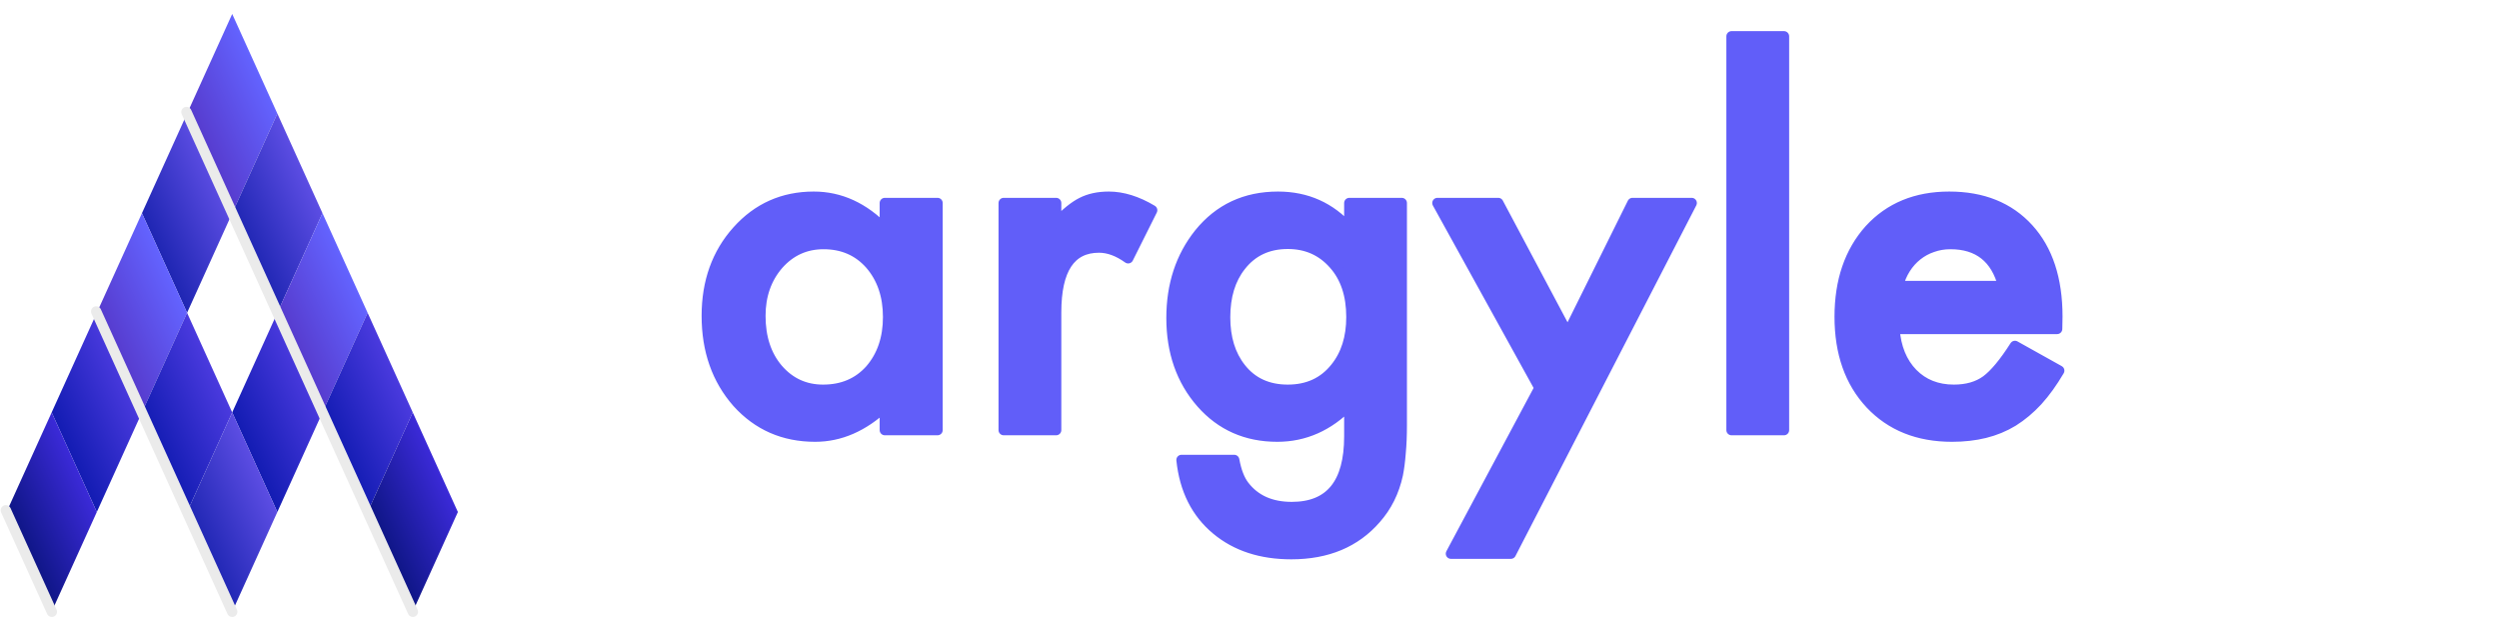
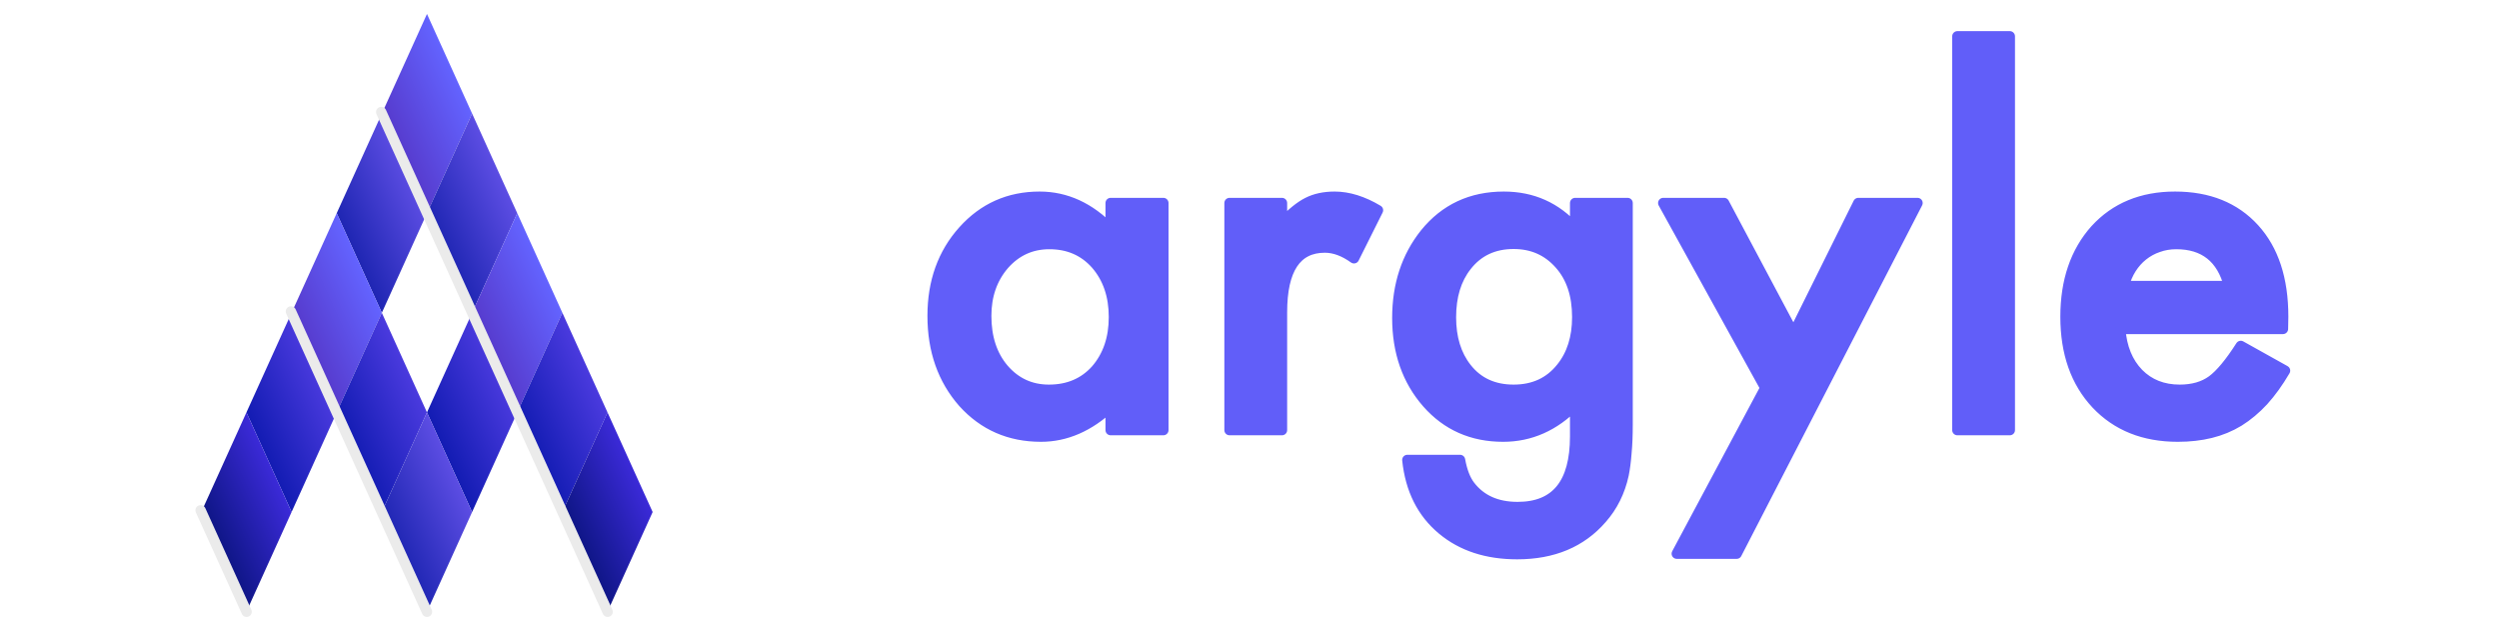
<svg xmlns="http://www.w3.org/2000/svg" xmlns:xlink="http://www.w3.org/1999/xlink" width="261" height="66" viewBox="0.112 0.29 273.916 66.335" fill="none" version="1.1" id="svg4">
  <defs id="defs5" />
  <symbol id="logo-symbol-wordmark">
-     <g transform="matrix(0.904306, 0, 0, 0.904306, -40.33122, 23.54641)" style="">
+     <g transform="matrix(0.904306, 0, 0, 0.904306, -30.33122, 23.54641)" style="">
      <rect x="-251.294" y="576.865" width="11.677" height="8.781" transform="matrix(0.412848, 0.9108, -0.548968, 1.211099, 493.134, -495.1933)" fill="url(#gradient-1-74)" />
      <rect x="-239.617" y="576.865" width="11.677" height="8.781" transform="matrix(0.412848, 0.9108, -0.548968, 1.211099, 493.134, -495.1933)" fill="url(#gradient-0-65)" />
      <rect x="-227.941" y="576.865" width="11.677" height="8.781" transform="matrix(0.412848, 0.9108, -0.548968, 1.211099, 493.134, -495.1933)" fill="url(#gradient-1-75)" />
      <rect x="-216.264" y="576.865" width="11.677" height="8.781" fill="url(#gradient-106-90)" transform="matrix(0.412848, 0.9108, -0.548968, 1.211099, 493.134, -495.1933)" />
      <rect x="-204.588" y="576.865" width="11.677" height="8.781" transform="matrix(0.412848, 0.9108, -0.548968, 1.211099, 493.134, -495.1933)" fill="url(#gradient-99-42)" />
      <rect x="-251.294" y="585.647" width="11.677" height="8.781" transform="matrix(0.412848, 0.9108, -0.548968, 1.211099, 493.134, -495.1933)" fill="url(#gradient-0-66)" />
      <rect x="-227.941" y="585.647" width="11.677" height="8.781" fill="url(#gradient-106-91)" transform="matrix(0.412848, 0.9108, -0.548968, 1.211099, 493.134, -495.1933)" />
      <rect x="-251.294" y="594.428" width="11.677" height="8.781" transform="matrix(0.412848, 0.9108, -0.548968, 1.211099, 493.134, -495.1933)" fill="url(#gradient-1-76)" />
      <rect x="-239.617" y="594.428" width="11.677" height="8.781" fill="url(#gradient-106-92)" transform="matrix(0.412848, 0.9108, -0.548968, 1.211099, 493.134, -495.1933)" />
      <rect x="-227.941" y="594.428" width="11.677" height="8.781" transform="matrix(0.412848, 0.9108, -0.548968, 1.211099, 493.134, -495.1933)" fill="url(#gradient-0-67)" />
      <rect x="-251.294" y="603.209" width="11.677" height="8.781" fill="url(#gradient-106-93)" transform="matrix(0.412848, 0.9108, -0.548968, 1.211099, 493.134, -495.1933)" />
      <rect x="-251.294" y="611.991" width="11.677" height="8.781" transform="matrix(0.412848, 0.9108, -0.548968, 1.211099, 493.134, -495.1933)" fill="url(#gradient-99-45)" />
      <line style="fill: rgb(216, 216, 216); stroke-linecap: round; stroke: rgb(235, 235, 235); stroke-width: 1.106px;" x1="67.82" y1="-14.957" x2="92.001" y2="38.394" />
      <line style="fill: rgb(216, 216, 216); stroke-linecap: round; stroke: rgb(235, 235, 235); stroke-width: 1.106px;" x1="58.175" y1="6.333" x2="72.706" y2="38.394" />
      <line style="fill: rgb(216, 216, 216); stroke-linecap: round; stroke: rgb(235, 235, 235); stroke-width: 1.106px;" x1="48.53" y1="27.56" x2="53.441" y2="38.394" />
    </g>
-     <path d="M 88.452 18.802 L 93.54 18.802 L 93.54 40.727 L 88.452 40.727 L 88.452 38.431 C 86.366 40.382 84.123 41.357 81.722 41.357 C 78.691 41.357 76.185 40.262 74.204 38.071 C 72.238 35.835 71.255 33.044 71.255 29.697 C 71.255 26.411 72.238 23.672 74.204 21.481 C 76.17 19.29 78.631 18.195 81.587 18.195 C 84.138 18.195 86.427 19.245 88.452 21.346 L 88.452 18.802 Z M 76.432 29.697 C 76.432 31.798 76.995 33.509 78.12 34.829 C 79.276 36.165 80.732 36.833 82.487 36.833 C 84.363 36.833 85.879 36.188 87.034 34.897 C 88.19 33.561 88.768 31.866 88.768 29.81 C 88.768 27.754 88.19 26.058 87.034 24.723 C 85.879 23.417 84.378 22.764 82.532 22.764 C 80.792 22.764 79.336 23.424 78.165 24.745 C 77.01 26.081 76.432 27.731 76.432 29.697 Z M 99.932 18.802 L 104.997 18.802 L 104.997 20.761 C 105.927 19.785 106.753 19.118 107.473 18.757 C 108.208 18.382 109.079 18.195 110.084 18.195 C 111.42 18.195 112.815 18.63 114.271 19.5 L 111.953 24.137 C 110.992 23.447 110.054 23.102 109.139 23.102 C 106.378 23.102 104.997 25.188 104.997 29.36 L 104.997 40.727 L 99.932 40.727 L 99.932 18.802 Z M 138.379 40.209 C 138.379 41.245 138.342 42.153 138.267 42.933 C 138.207 43.728 138.116 44.426 137.996 45.026 C 137.636 46.677 136.931 48.095 135.88 49.281 C 133.9 51.562 131.176 52.702 127.709 52.702 C 124.783 52.702 122.375 51.914 120.484 50.339 C 118.533 48.718 117.407 46.474 117.107 43.608 L 122.195 43.608 C 122.39 44.689 122.712 45.522 123.162 46.107 C 124.213 47.472 125.744 48.155 127.754 48.155 C 131.461 48.155 133.314 45.882 133.314 41.335 L 133.314 38.273 C 131.303 40.329 128.985 41.357 126.359 41.357 C 123.373 41.357 120.926 40.277 119.021 38.116 C 117.1 35.925 116.139 33.186 116.139 29.9 C 116.139 26.703 117.032 23.987 118.818 21.751 C 120.739 19.38 123.275 18.195 126.426 18.195 C 129.188 18.195 131.484 19.223 133.314 21.279 L 133.314 18.802 L 138.379 18.802 L 138.379 40.209 Z M 133.517 29.81 C 133.517 27.679 132.947 25.976 131.806 24.7 C 130.651 23.394 129.173 22.742 127.372 22.742 C 125.451 22.742 123.935 23.455 122.825 24.88 C 121.819 26.156 121.317 27.806 121.317 29.832 C 121.317 31.828 121.819 33.464 122.825 34.739 C 123.92 36.135 125.436 36.833 127.372 36.833 C 129.308 36.833 130.838 36.128 131.964 34.717 C 132.999 33.441 133.517 31.806 133.517 29.81 Z M 151.682 36.653 L 141.823 18.802 L 147.698 18.802 L 154.406 31.408 L 160.664 18.802 L 166.381 18.802 L 148.914 52.657 L 143.129 52.657 L 151.682 36.653 Z M 175.295 2.708 L 175.295 40.727 L 170.23 40.727 L 170.23 2.708 L 175.295 2.708 Z M 201.677 30.958 L 185.965 30.958 C 186.1 32.759 186.685 34.192 187.72 35.257 C 188.756 36.308 190.084 36.833 191.705 36.833 C 192.965 36.833 194.008 36.533 194.834 35.932 C 195.644 35.332 196.567 34.222 197.602 32.601 L 201.879 34.987 C 201.219 36.112 200.521 37.08 199.786 37.891 C 199.05 38.686 198.263 39.346 197.422 39.872 C 196.582 40.382 195.674 40.757 194.698 40.997 C 193.723 41.237 192.665 41.357 191.525 41.357 C 188.253 41.357 185.627 40.307 183.646 38.206 C 181.665 36.09 180.675 33.284 180.675 29.787 C 180.675 26.321 181.635 23.515 183.556 21.369 C 185.492 19.253 188.058 18.195 191.254 18.195 C 194.481 18.195 197.032 19.223 198.908 21.279 C 200.769 23.319 201.699 26.148 201.699 29.765 L 201.677 30.958 Z M 196.477 26.816 C 195.771 24.115 194.068 22.764 191.367 22.764 C 190.752 22.764 190.174 22.862 189.634 23.057 C 189.094 23.237 188.598 23.507 188.148 23.867 C 187.713 24.212 187.338 24.633 187.023 25.128 C 186.708 25.623 186.467 26.186 186.302 26.816 L 196.477 26.816 Z" id="text21" fill="#615ef9" stroke="#615ef9" stroke-linejoin="round" aria-label="argyle" />
+     <path d="M 101.452 18.802 L 106.54 18.802 L 106.54 40.727 L 101.452 40.727 L 101.452 38.431 C 99.366 40.382 97.123 41.357 94.722 41.357 C 91.691 41.357 89.185 40.262 87.204 38.071 C 85.238 35.835 84.255 33.044 84.255 29.697 C 84.255 26.411 85.238 23.672 87.204 21.481 C 89.17 19.29 91.631 18.195 94.587 18.195 C 97.138 18.195 99.427 19.245 101.452 21.346 L 101.452 18.802 Z M 89.432 29.697 C 89.432 31.798 89.995 33.509 91.12 34.829 C 92.276 36.165 93.732 36.833 95.487 36.833 C 97.363 36.833 98.879 36.188 100.034 34.897 C 101.19 33.561 101.768 31.866 101.768 29.81 C 101.768 27.754 101.19 26.058 100.034 24.723 C 98.879 23.417 97.378 22.764 95.532 22.764 C 93.792 22.764 92.336 23.424 91.165 24.745 C 90.01 26.081 89.432 27.731 89.432 29.697 Z M 112.932 18.802 L 117.997 18.802 L 117.997 20.761 C 118.927 19.785 119.753 19.118 120.473 18.757 C 121.208 18.382 122.079 18.195 123.084 18.195 C 124.42 18.195 125.815 18.63 127.271 19.5 L 124.953 24.137 C 123.992 23.447 123.054 23.102 122.139 23.102 C 119.378 23.102 117.997 25.188 117.997 29.36 L 117.997 40.727 L 112.932 40.727 L 112.932 18.802 Z M 151.379 40.209 C 151.379 41.245 151.342 42.153 151.267 42.933 C 151.207 43.728 151.116 44.426 150.996 45.026 C 150.636 46.677 149.931 48.095 148.88 49.281 C 146.9 51.562 144.176 52.702 140.709 52.702 C 137.783 52.702 135.375 51.914 133.484 50.339 C 131.533 48.718 130.407 46.474 130.107 43.608 L 135.195 43.608 C 135.39 44.689 135.712 45.522 136.162 46.107 C 137.213 47.472 138.744 48.155 140.754 48.155 C 144.461 48.155 146.314 45.882 146.314 41.335 L 146.314 38.273 C 144.303 40.329 141.985 41.357 139.359 41.357 C 136.373 41.357 133.926 40.277 132.021 38.116 C 130.1 35.925 129.139 33.186 129.139 29.9 C 129.139 26.703 130.032 23.987 131.818 21.751 C 133.739 19.38 136.275 18.195 139.426 18.195 C 142.188 18.195 144.484 19.223 146.314 21.279 L 146.314 18.802 L 151.379 18.802 L 151.379 40.209 Z M 146.517 29.81 C 146.517 27.679 145.947 25.976 144.806 24.7 C 143.651 23.394 142.173 22.742 140.372 22.742 C 138.451 22.742 136.935 23.455 135.825 24.88 C 134.819 26.156 134.317 27.806 134.317 29.832 C 134.317 31.828 134.819 33.464 135.825 34.739 C 136.92 36.135 138.436 36.833 140.372 36.833 C 142.308 36.833 143.838 36.128 144.964 34.717 C 145.999 33.441 146.517 31.806 146.517 29.81 Z M 164.682 36.653 L 154.823 18.802 L 160.698 18.802 L 167.406 31.408 L 173.664 18.802 L 179.381 18.802 L 161.914 52.657 L 156.129 52.657 L 164.682 36.653 Z M 188.295 2.708 L 188.295 40.727 L 183.23 40.727 L 183.23 2.708 L 188.295 2.708 Z M 214.677 30.958 L 198.965 30.958 C 199.1 32.759 199.685 34.192 200.72 35.257 C 201.756 36.308 203.084 36.833 204.705 36.833 C 205.965 36.833 207.008 36.533 207.834 35.932 C 208.644 35.332 209.567 34.222 210.602 32.601 L 214.879 34.987 C 214.219 36.112 213.521 37.08 212.786 37.891 C 212.05 38.686 211.263 39.346 210.422 39.872 C 209.582 40.382 208.674 40.757 207.698 40.997 C 206.723 41.237 205.665 41.357 204.525 41.357 C 201.253 41.357 198.627 40.307 196.646 38.206 C 194.665 36.09 193.675 33.284 193.675 29.787 C 193.675 26.321 194.635 23.515 196.556 21.369 C 198.492 19.253 201.058 18.195 204.254 18.195 C 207.481 18.195 210.032 19.223 211.908 21.279 C 213.769 23.319 214.699 26.148 214.699 29.765 L 214.677 30.958 Z M 209.477 26.816 C 208.771 24.115 207.068 22.764 204.367 22.764 C 203.752 22.764 203.174 22.862 202.634 23.057 C 202.094 23.237 201.598 23.507 201.148 23.867 C 200.713 24.212 200.338 24.633 200.023 25.128 C 199.708 25.623 199.467 26.186 199.302 26.816 L 209.477 26.816 Z" id="text21" fill="#615ef9" stroke="#615ef9" stroke-linejoin="round" aria-label="argyle" />
    <defs id="defs6">
      <linearGradient id="gradient-1-74" gradientUnits="userSpaceOnUse" x1="-210.212" y1="656.925" x2="-210.212" y2="666.925" gradientTransform="matrix(1.167657, 0, 0, 0.87813, 0, 0)" xlink:href="#gradient-1" />
      <linearGradient id="gradient-1">
        <stop stop-color="#6363ff" offset="0" />
        <stop stop-color="#563acc" offset="1" />
      </linearGradient>
      <linearGradient id="gradient-0-65" gradientUnits="userSpaceOnUse" x1="-200.212" y1="656.925" x2="-200.212" y2="666.925" gradientTransform="matrix(1.167657, 0, 0, 0.87813, 0, 0)" xlink:href="#gradient-0" />
      <linearGradient id="gradient-0">
        <stop stop-color="#5c4de3" offset="0" />
        <stop stop-color="#1f26b3" offset="1" />
      </linearGradient>
      <linearGradient id="gradient-1-75" gradientUnits="userSpaceOnUse" x1="-190.212" y1="656.925" x2="-190.212" y2="666.925" gradientTransform="matrix(1.167657, 0, 0, 0.87813, 0, 0)" xlink:href="#gradient-1" />
      <linearGradient id="gradient-106-90" gradientUnits="userSpaceOnUse" x1="-180.212" y1="656.925" x2="-180.212" y2="666.925" gradientTransform="matrix(1.167657, 0, 0, 0.87813, 0, 0)" xlink:href="#gradient-106" />
      <linearGradient id="gradient-106">
        <stop stop-color="#4a3ade" offset="0" />
        <stop stop-color="#131cb3" offset="1" />
      </linearGradient>
      <linearGradient id="gradient-99-42" gradientUnits="userSpaceOnUse" x1="-170.212" y1="656.925" x2="-170.212" y2="666.925" gradientTransform="matrix(1.167657, 0, 0, 0.87813, 0, 0)" xlink:href="#gradient-99" />
      <linearGradient id="gradient-99">
        <stop stop-color="#3b2ad8" offset="0" />
        <stop stop-color="#0d1583" offset="1" />
      </linearGradient>
      <linearGradient id="gradient-0-66" gradientUnits="userSpaceOnUse" x1="-210.212" y1="666.925" x2="-210.212" y2="676.925" gradientTransform="matrix(1.167657, 0, 0, 0.87813, 0, 0)" xlink:href="#gradient-0" />
      <linearGradient id="gradient-106-91" gradientUnits="userSpaceOnUse" x1="-190.212" y1="666.925" x2="-190.212" y2="676.925" gradientTransform="matrix(1.167657, 0, 0, 0.87813, 0, 0)" xlink:href="#gradient-106" />
      <linearGradient id="gradient-1-76" gradientUnits="userSpaceOnUse" x1="-210.212" y1="676.925" x2="-210.212" y2="686.925" gradientTransform="matrix(1.167657, 0, 0, 0.87813, 0, 0)" xlink:href="#gradient-1" />
      <linearGradient id="gradient-106-92" gradientUnits="userSpaceOnUse" x1="-200.212" y1="676.925" x2="-200.212" y2="686.925" gradientTransform="matrix(1.167657, 0, 0, 0.87813, 0, 0)" xlink:href="#gradient-106" />
      <linearGradient id="gradient-0-67" gradientUnits="userSpaceOnUse" x1="-190.212" y1="676.925" x2="-190.212" y2="686.925" gradientTransform="matrix(1.167657, 0, 0, 0.87813, 0, 0)" xlink:href="#gradient-0" />
      <linearGradient id="gradient-106-93" gradientUnits="userSpaceOnUse" x1="-210.212" y1="686.925" x2="-210.212" y2="696.925" gradientTransform="matrix(1.167657, 0, 0, 0.87813, 0, 0)" xlink:href="#gradient-106" />
      <linearGradient id="gradient-99-45" gradientUnits="userSpaceOnUse" x1="-210.212" y1="696.925" x2="-210.212" y2="706.925" gradientTransform="matrix(1.167657, 0, 0, 0.87813, 0, 0)" xlink:href="#gradient-99" />
    </defs>
  </symbol>
-   <use id="use4" transform="matrix(1.134866, 0, 0, 1.134866, -3.281786, -0.269762)" style="transform-box: fill-box;" xlink:href="#logo-symbol-wordmark" />
+   <use id="use4" transform="matrix(1.134866, 0, 0, 1.134866, 6.718214, -0.269762)" style="transform-box: fill-box;" xlink:href="#logo-symbol-wordmark" />
</svg>
